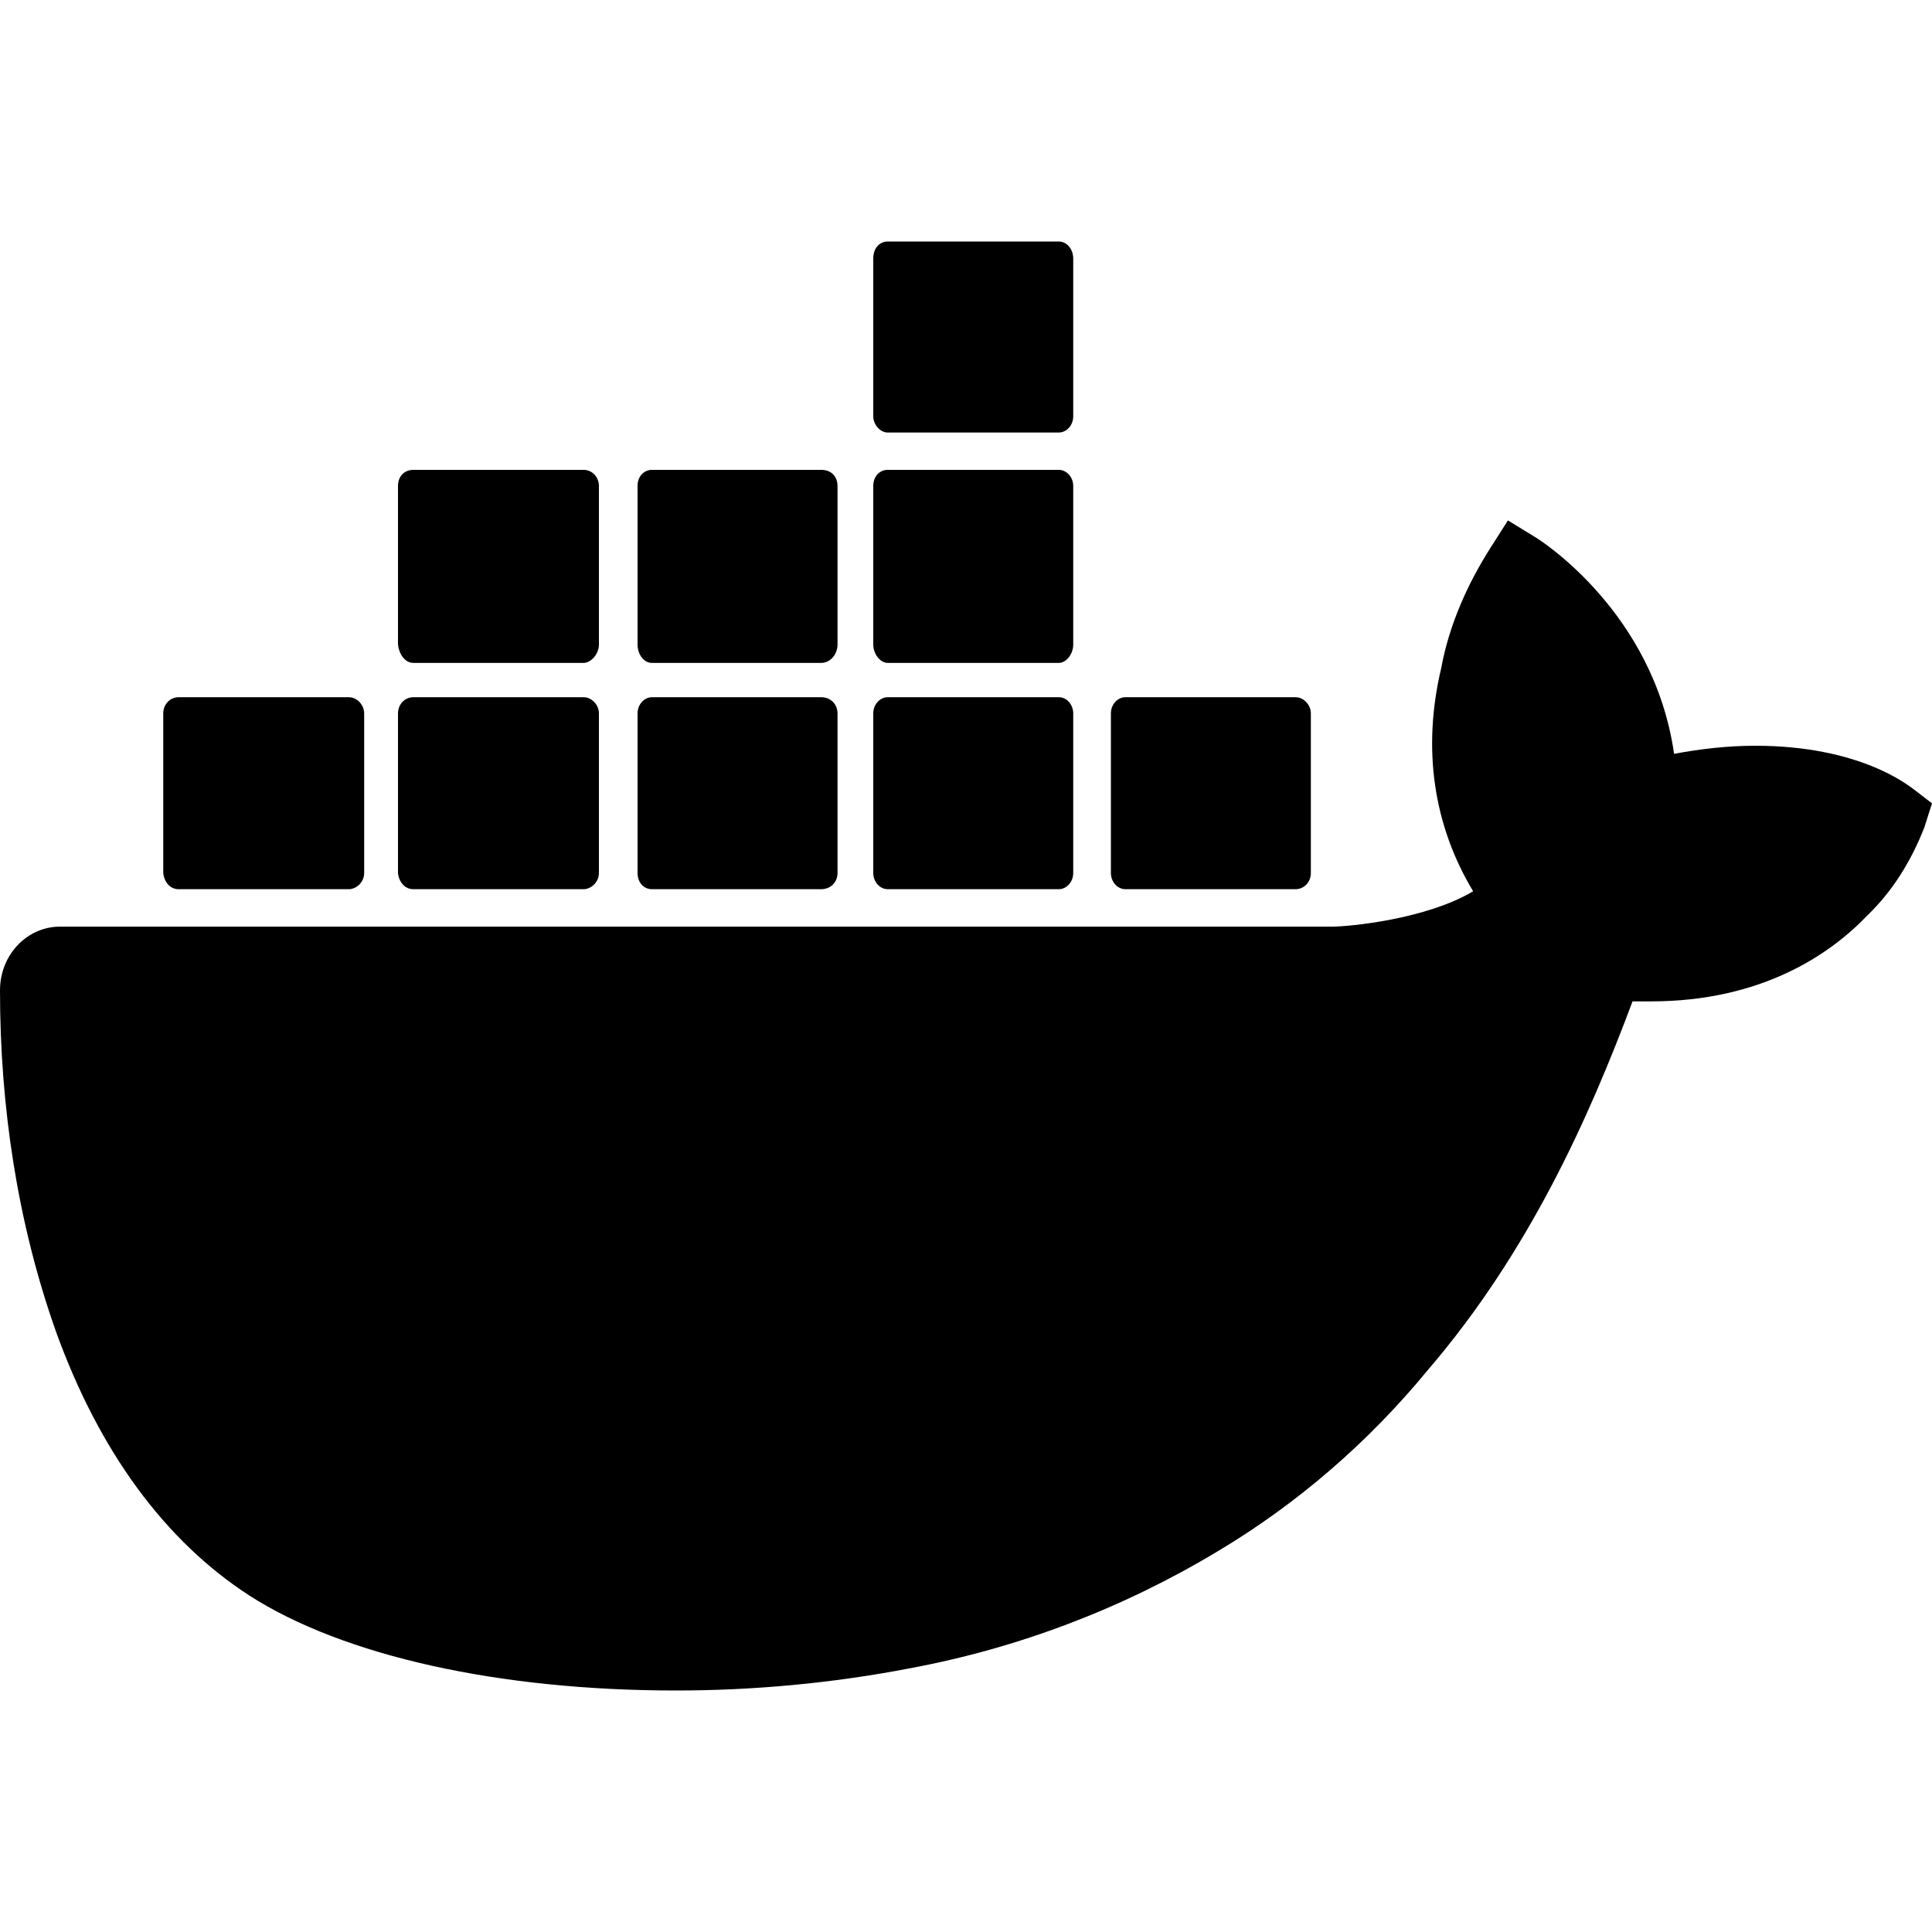
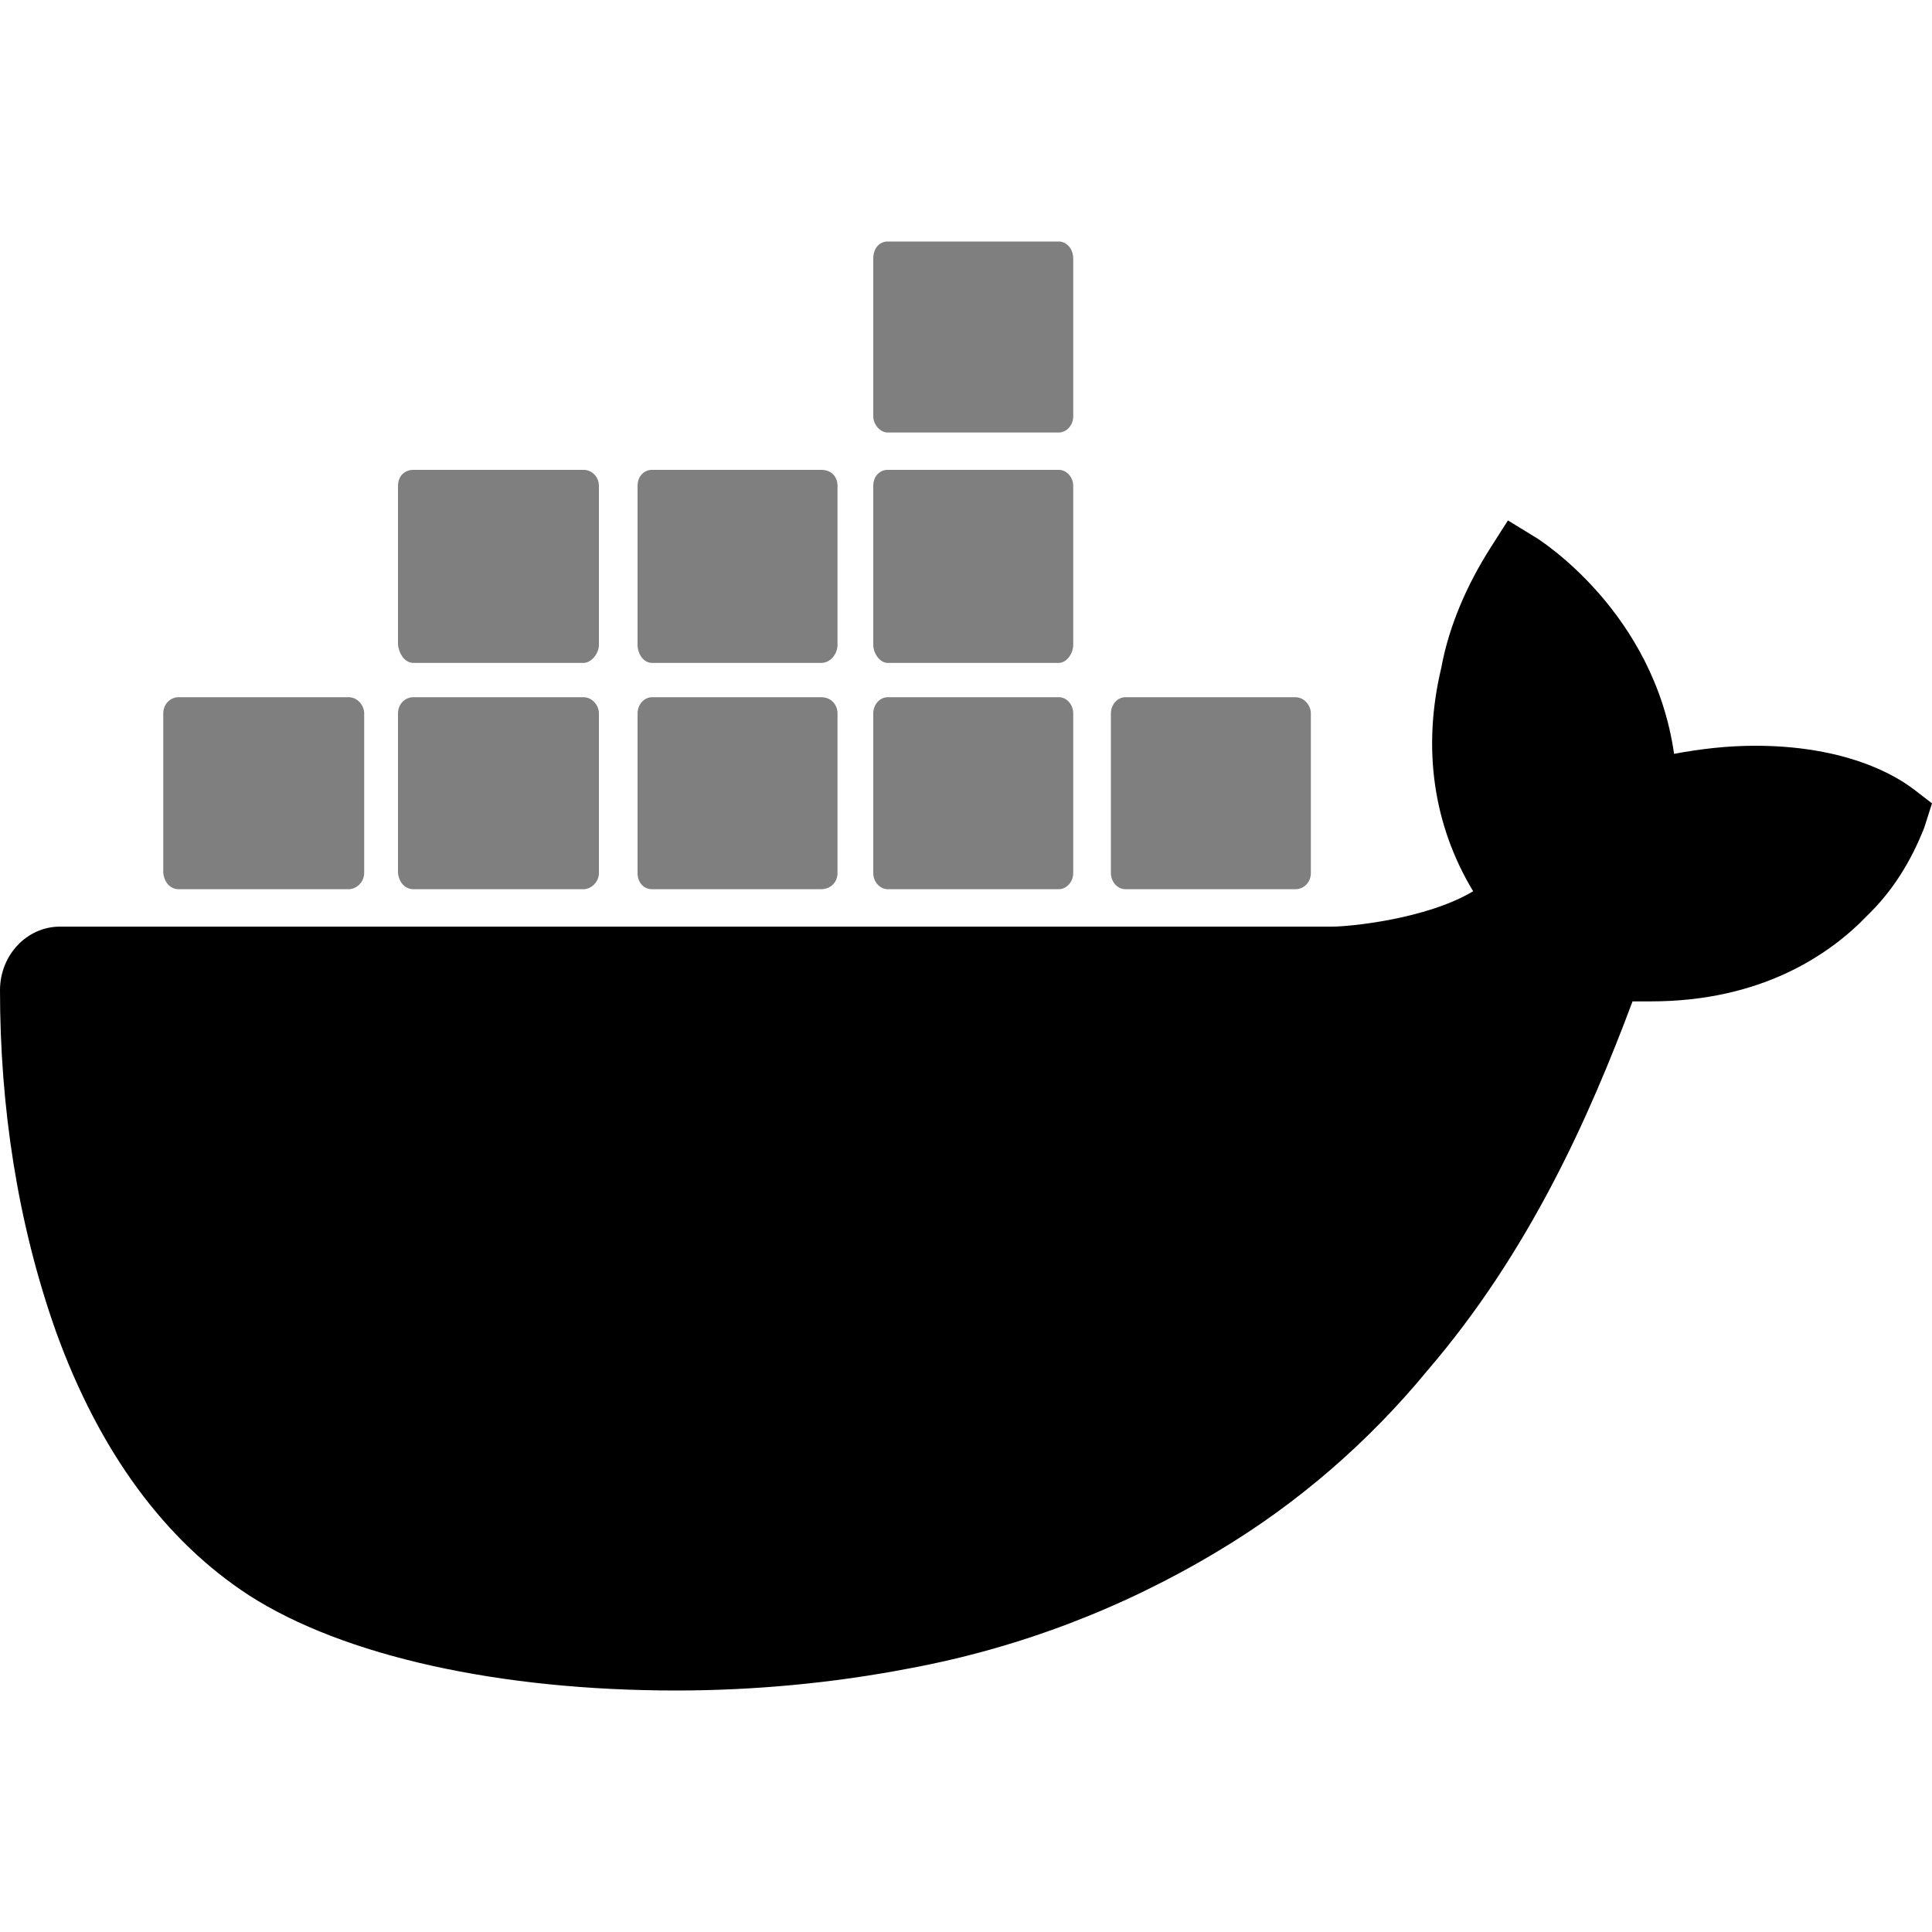
<svg xmlns="http://www.w3.org/2000/svg" width="16" height="16" viewBox="0 0 16 16" fill="none">
-   <path d="M15.848 6.536C15.8 6.502 15.4 6.176 14.536 6.176C14.312 6.176 14.088 6.201 13.864 6.243C13.696 5.071 12.76 4.477 12.72 4.452L12.488 4.31L12.344 4.536C12.152 4.837 12 5.18 11.936 5.531C11.776 6.201 11.872 6.837 12.2 7.381C11.808 7.615 11.168 7.674 11.032 7.674H0.496C0.224 7.674 0 7.908 0 8.201C0 9.163 0.144 10.126 0.464 11.029C0.824 12.025 1.368 12.761 2.064 13.213C2.848 13.716 4.136 14 5.6 14C6.232 14 6.888 13.941 7.536 13.816C8.432 13.649 9.296 13.322 10.088 12.845C10.744 12.453 11.331 11.946 11.824 11.347C12.664 10.368 13.16 9.255 13.52 8.293H13.672C14.584 8.293 15.152 7.908 15.464 7.582C15.672 7.381 15.824 7.138 15.936 6.854L16 6.653L15.848 6.536ZM1.48 7.364H2.888C2.952 7.364 3.016 7.305 3.016 7.23V5.908C3.016 5.841 2.96 5.774 2.888 5.774H1.48C1.408 5.774 1.352 5.833 1.352 5.908V7.23C1.36 7.305 1.408 7.364 1.48 7.364ZM3.424 7.364H4.832C4.896 7.364 4.96 7.305 4.96 7.23V5.908C4.96 5.841 4.904 5.774 4.832 5.774H3.424C3.352 5.774 3.296 5.833 3.296 5.908V7.23C3.304 7.305 3.352 7.364 3.424 7.364ZM5.4 7.364H6.8C6.88 7.364 6.936 7.305 6.936 7.23V5.908C6.936 5.841 6.888 5.774 6.8 5.774H5.4C5.336 5.774 5.28 5.833 5.28 5.908V7.23C5.28 7.305 5.328 7.364 5.4 7.364ZM7.352 7.364H8.768C8.832 7.364 8.888 7.305 8.888 7.23V5.908C8.888 5.841 8.84 5.774 8.768 5.774H7.352C7.288 5.774 7.232 5.833 7.232 5.908V7.23C7.232 7.305 7.288 7.364 7.352 7.364ZM3.424 5.49H4.832C4.896 5.49 4.96 5.414 4.96 5.339V4.025C4.96 3.95 4.904 3.891 4.832 3.891H3.424C3.352 3.891 3.296 3.941 3.296 4.025V5.339C3.304 5.414 3.352 5.49 3.424 5.49ZM5.4 5.49H6.8C6.88 5.49 6.936 5.414 6.936 5.339V4.025C6.936 3.95 6.888 3.891 6.8 3.891H5.4C5.336 3.891 5.28 3.941 5.28 4.025V5.339C5.28 5.414 5.328 5.49 5.4 5.49ZM7.352 5.49H8.768C8.832 5.49 8.888 5.414 8.888 5.339V4.025C8.888 3.95 8.832 3.891 8.768 3.891H7.352C7.288 3.891 7.232 3.941 7.232 4.025V5.339C7.232 5.414 7.288 5.49 7.352 5.49ZM7.352 3.582H8.768C8.832 3.582 8.888 3.523 8.888 3.448V2.142C8.888 2.059 8.832 2 8.768 2H7.352C7.288 2 7.232 2.05 7.232 2.142V3.448C7.232 3.515 7.288 3.582 7.352 3.582ZM9.32 7.364H10.728C10.8 7.364 10.856 7.305 10.856 7.23V5.908C10.856 5.841 10.8 5.774 10.728 5.774H9.32C9.256 5.774 9.2 5.833 9.2 5.908V7.23C9.2 7.305 9.256 7.364 9.32 7.364Z" fill="black" />
+   <path d="M15.848 6.536C15.8 6.502 15.4 6.176 14.536 6.176C14.312 6.176 14.088 6.201 13.864 6.243C13.696 5.071 12.76 4.477 12.72 4.452L12.488 4.31L12.344 4.536C12.152 4.837 12 5.18 11.936 5.531C11.776 6.201 11.872 6.837 12.2 7.381C11.808 7.615 11.168 7.674 11.032 7.674H0.496C0.224 7.674 0 7.908 0 8.201C0 9.163 0.144 10.126 0.464 11.029C0.824 12.025 1.368 12.761 2.064 13.213C2.848 13.716 4.136 14 5.6 14C6.232 14 6.888 13.941 7.536 13.816C8.432 13.649 9.296 13.322 10.088 12.845C10.744 12.453 11.331 11.946 11.824 11.347C12.664 10.368 13.16 9.255 13.52 8.293H13.672C14.584 8.293 15.152 7.908 15.464 7.582C15.672 7.381 15.824 7.138 15.936 6.854L16 6.653L15.848 6.536Z" fill="currentColor" />
+   <path opacity="0.5" d="M1.48 7.364H2.888C2.952 7.364 3.016 7.305 3.016 7.23V5.908C3.016 5.841 2.96 5.774 2.888 5.774H1.48C1.408 5.774 1.352 5.833 1.352 5.908V7.23C1.36 7.305 1.408 7.364 1.48 7.364ZM3.424 7.364H4.832C4.896 7.364 4.96 7.305 4.96 7.23V5.908C4.96 5.841 4.904 5.774 4.832 5.774H3.424C3.352 5.774 3.296 5.833 3.296 5.908V7.23C3.304 7.305 3.352 7.364 3.424 7.364ZM5.4 7.364H6.8C6.88 7.364 6.936 7.305 6.936 7.23V5.908C6.936 5.841 6.888 5.774 6.8 5.774H5.4C5.336 5.774 5.28 5.833 5.28 5.908V7.23C5.28 7.305 5.328 7.364 5.4 7.364ZM7.352 7.364H8.768C8.832 7.364 8.888 7.305 8.888 7.23V5.908C8.888 5.841 8.84 5.774 8.768 5.774H7.352C7.288 5.774 7.232 5.833 7.232 5.908V7.23C7.232 7.305 7.288 7.364 7.352 7.364ZM3.424 5.49H4.832C4.896 5.49 4.96 5.414 4.96 5.339V4.025C4.96 3.95 4.904 3.891 4.832 3.891H3.424C3.352 3.891 3.296 3.941 3.296 4.025V5.339C3.304 5.414 3.352 5.49 3.424 5.49ZM5.4 5.49H6.8C6.88 5.49 6.936 5.414 6.936 5.339V4.025C6.936 3.95 6.888 3.891 6.8 3.891H5.4C5.336 3.891 5.28 3.941 5.28 4.025V5.339C5.28 5.414 5.328 5.49 5.4 5.49ZM7.352 5.49H8.768C8.832 5.49 8.888 5.414 8.888 5.339V4.025C8.888 3.95 8.832 3.891 8.768 3.891H7.352C7.288 3.891 7.232 3.941 7.232 4.025V5.339C7.232 5.414 7.288 5.49 7.352 5.49ZM7.352 3.582H8.768C8.832 3.582 8.888 3.523 8.888 3.448V2.142C8.888 2.059 8.832 2 8.768 2H7.352C7.288 2 7.232 2.05 7.232 2.142V3.448C7.232 3.515 7.288 3.582 7.352 3.582ZM9.32 7.364H10.728C10.8 7.364 10.856 7.305 10.856 7.23V5.908C10.856 5.841 10.8 5.774 10.728 5.774H9.32C9.256 5.774 9.2 5.833 9.2 5.908V7.23C9.2 7.305 9.256 7.364 9.32 7.364Z" fill="currentColor" />
</svg>
